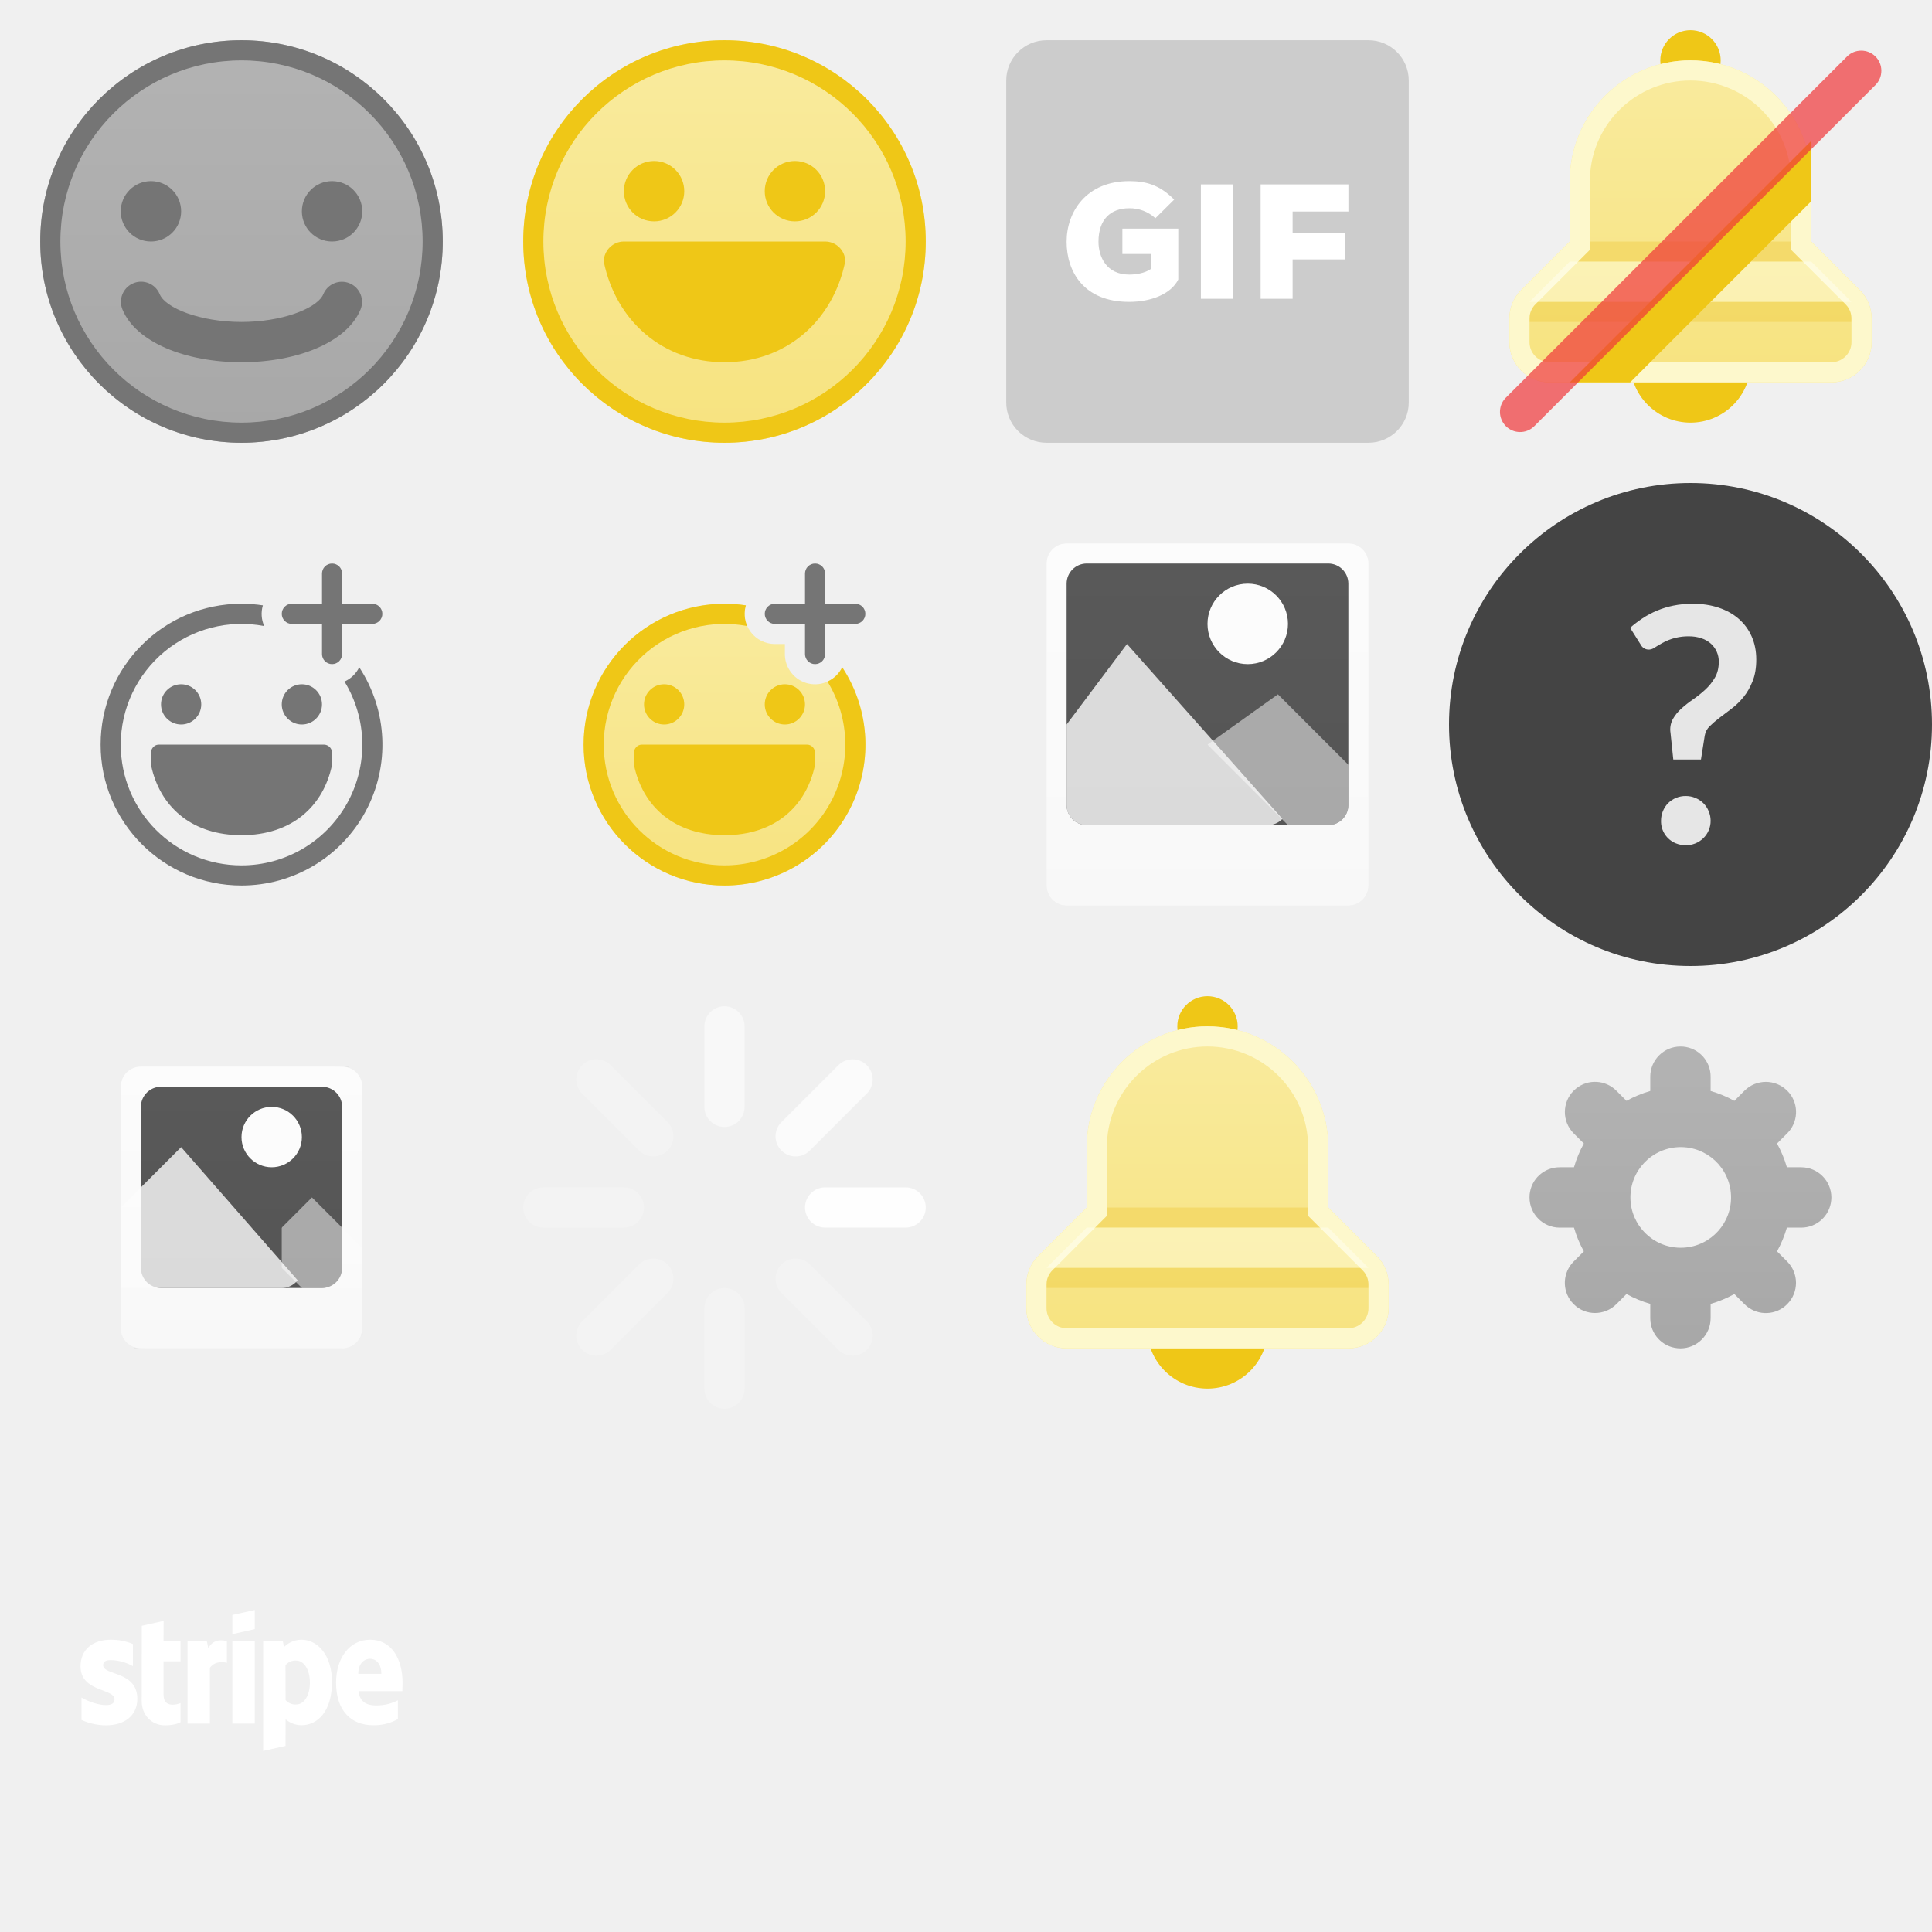
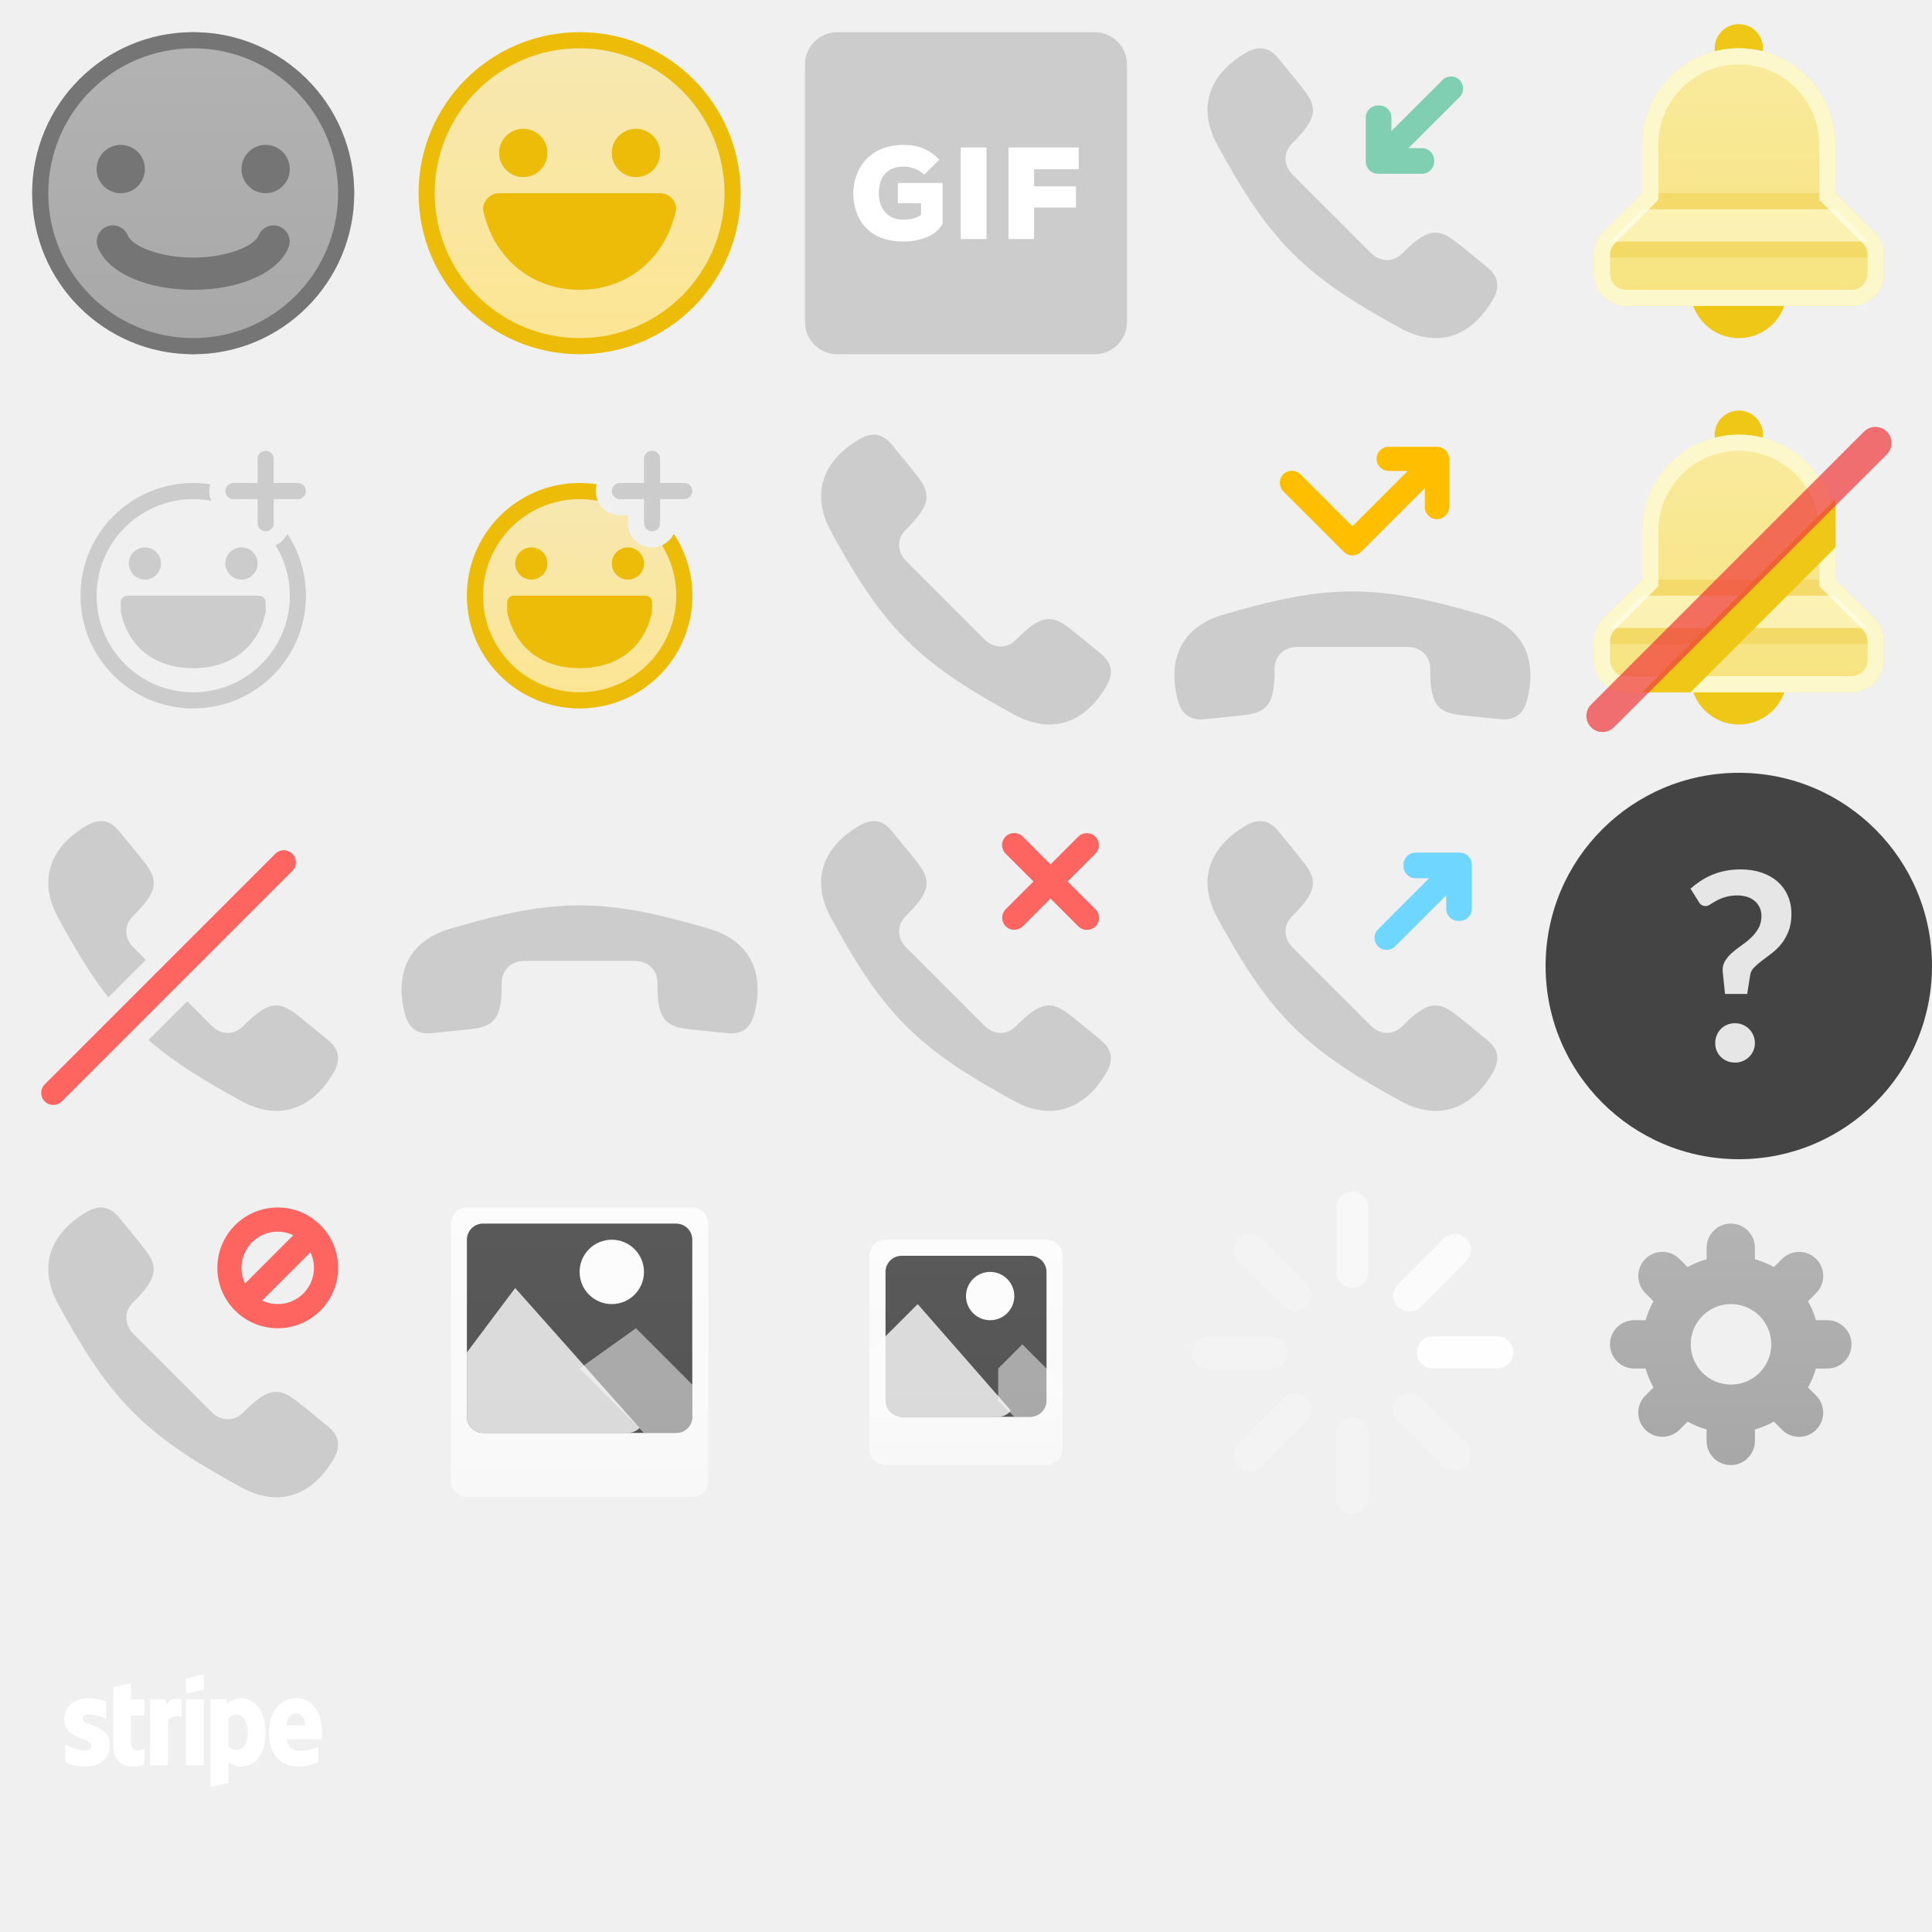
- <svg xmlns="http://www.w3.org/2000/svg" xmlns:xlink="http://www.w3.org/1999/xlink" width="64" height="64" viewBox="0 0 64 64">
+ <svg xmlns="http://www.w3.org/2000/svg" xmlns:xlink="http://www.w3.org/1999/xlink" width="80" height="80" viewBox="0 0 80 80">
  <svg width="16" height="16" viewBox="0 0 16 16" id="icon-emoji">
    <defs>
      <linearGradient x1="50%" y1="0%" x2="50%" y2="96.88%" id="ac">
        <stop stop-color="#B3B3B3" offset="0%" />
        <stop stop-color="#A8A8A8" offset="100%" />
      </linearGradient>
      <path id="aa" d="M0 0h16v16H0z" />
    </defs>
    <g fill="none" fill-rule="evenodd">
      <mask id="ab" fill="#fff">
        <use xlink:href="#aa" />
      </mask>
      <g mask="url(#ab)">
        <path d="M6.667 0a6.665 6.665 0 016.666 6.667 6.665 6.665 0 01-6.666 6.666A6.665 6.665 0 010 6.667 6.665 6.665 0 016.667 0" fill="url(#ac)" transform="translate(1.333 1.333)" />
        <path d="M11.58 9.384c.34.14.503.53.363.87C11.495 11.34 9.849 12 8 12c-1.85 0-3.495-.66-3.943-1.746a.667.667 0 011.2-.578l.033.07c.189.459 1.341.92 2.71.92 1.314 0 2.428-.425 2.683-.865l.027-.055c.14-.34.53-.502.87-.362zM11 6c.553 0 1 .447 1 1 0 .553-.447 1-1 1-.553 0-1-.447-1-1 0-.553.447-1 1-1zM5 6c.553 0 1 .447 1 1 0 .553-.447 1-1 1-.553 0-1-.447-1-1 0-.553.447-1 1-1z" fill="#757575" fill-rule="nonzero" />
        <path d="M8 1.333A6.665 6.665 0 0114.667 8 6.665 6.665 0 018 14.667 6.665 6.665 0 011.333 8 6.665 6.665 0 018 1.333zM8 2C4.685 2 2 4.685 2 8s2.685 6 6 6 6-2.685 6-6-2.685-6-6-6z" fill="#757575" fill-rule="nonzero" />
      </g>
    </g>
  </svg>
  <svg width="16" height="16" viewBox="0 0 16 16" id="icon-emoji-active" x="16">
    <defs>
      <linearGradient x1="50%" y1="0%" x2="50%" y2="97.5%" id="bc">
-         <stop stop-color="#F9EB9E" offset="0%" />
-         <stop stop-color="#F7E380" offset="100%" />
+         <stop stop-color="#F6E8B2" offset="0%" />
+         <stop stop-color="#FCE592" offset="100%" />
      </linearGradient>
      <path id="ba" d="M0 0h16v16H0z" />
    </defs>
    <g fill="none" fill-rule="evenodd">
      <mask id="bb" fill="#fff">
        <use xlink:href="#ba" />
      </mask>
      <g mask="url(#bb)">
        <path d="M6.667 0a6.665 6.665 0 016.666 6.667 6.665 6.665 0 01-6.666 6.666A6.665 6.665 0 010 6.667 6.665 6.665 0 016.667 0" fill="url(#bc)" transform="translate(1.333 1.333)" />
-         <path d="M8 1.333A6.665 6.665 0 0114.667 8 6.665 6.665 0 018 14.667 6.665 6.665 0 011.333 8 6.665 6.665 0 018 1.333zM8 2C4.685 2 2 4.685 2 8s2.685 6 6 6 6-2.685 6-6-2.685-6-6-6z" fill="#EFC717" fill-rule="nonzero" />
-         <path d="M11.332 8c.364 0 .668.295.668.66-.404 1.972-1.955 3.34-4 3.34s-3.596-1.368-4-3.333C4 8.302 4.3 8 4.668 8zm-.999-2.667c.554 0 1 .447 1 1 0 .554-.446 1-1 1-.553 0-1-.446-1-1 0-.553.447-1 1-1zm-4.666 0c.553 0 1 .447 1 1 0 .554-.447 1-1 1-.554 0-1-.446-1-1 0-.553.446-1 1-1z" fill="#EFC717" />
+         <path d="M8 1.333A6.665 6.665 0 0114.667 8 6.665 6.665 0 018 14.667 6.665 6.665 0 011.333 8 6.665 6.665 0 018 1.333zM8 2C4.685 2 2 4.685 2 8s2.685 6 6 6 6-2.685 6-6-2.685-6-6-6z" fill="#ECBC09" fill-rule="nonzero" />
+         <path d="M11.332 8c.364 0 .668.295.668.66-.404 1.972-1.955 3.34-4 3.34s-3.596-1.368-4-3.333C4 8.302 4.3 8 4.668 8zm-.999-2.667c.554 0 1 .447 1 1 0 .554-.446 1-1 1-.553 0-1-.446-1-1 0-.553.447-1 1-1zm-4.666 0c.553 0 1 .447 1 1 0 .554-.447 1-1 1-.554 0-1-.446-1-1 0-.553.446-1 1-1z" fill="#ECBC09" />
      </g>
    </g>
  </svg>
  <svg width="16" height="16" viewBox="0 0 16 16" id="icon-emoji-reactions" y="16">
-     <g fill="none" fill-rule="evenodd">
-       <path d="M8 4c.24 0 .477.018.708.053a.997.997 0 00.044.686A3.999 3.999 0 004 8.667c0 2.21 1.79 4 4 4a3.999 3.999 0 003.412-6.09.994.994 0 00.488-.473 4.665 4.665 0 01-3.9 7.23 4.665 4.665 0 01-4.667-4.667A4.665 4.665 0 018 4zm2.742 4.667a.27.27 0 01.25.209l.008.062v.395c-.283 1.376-1.333 2.334-3 2.334-1.597 0-2.628-.88-2.96-2.164L5 9.333v-.395c0-.122.085-.234.199-.264l.059-.007h5.484zm-.742-2A.666.666 0 1110 8a.666.666 0 110-1.333zm-4 0A.666.666 0 116 8a.666.666 0 110-1.333zm5-4c.184 0 .333.149.333.333v1h1a.333.333 0 010 .667h-1v1a.333.333 0 11-.666 0v-1h-1a.333.333 0 010-.667h1V3c0-.184.149-.333.333-.333z" fill="#757575" fill-rule="nonzero" />
-       <path d="M0 0h16v16H0z" />
+     <defs>
+       <path id="ca" d="M0 0h16v16H0z" />
+     </defs>
+     <g fill="none" fill-rule="evenodd">
+       <mask id="cb" fill="#fff">
+         <use xlink:href="#ca" />
+       </mask>
+       <g mask="url(#cb)" fill="#CCC" fill-rule="nonzero">
+         <path d="M8 4c.24 0 .477.018.708.053a.997.997 0 00.044.686A3.999 3.999 0 004 8.667c0 2.21 1.79 4 4 4a3.999 3.999 0 003.412-6.09.994.994 0 00.488-.473 4.665 4.665 0 01-3.9 7.23 4.665 4.665 0 01-4.667-4.667A4.665 4.665 0 018 4zm2.742 4.667a.27.27 0 01.25.209l.008.062v.395c-.283 1.376-1.333 2.334-3 2.334-1.597 0-2.628-.88-2.96-2.164L5 9.333v-.395c0-.122.085-.234.199-.264l.059-.007h5.484zm-.742-2A.666.666 0 1110 8a.666.666 0 110-1.333zm-4 0A.666.666 0 116 8a.666.666 0 110-1.333zm5-4c.184 0 .333.149.333.333v1h1a.333.333 0 010 .667h-1v1a.333.333 0 11-.666 0v-1h-1a.333.333 0 010-.667h1V3c0-.184.149-.333.333-.333z" />
+       </g>
    </g>
  </svg>
  <svg width="16" height="16" viewBox="0 0 16 16" id="icon-emoji-reactions-active" x="16" y="16">
    <defs>
-       <linearGradient x1="50%" y1=".104%" x2="50%" y2="100%" id="da">
-         <stop stop-color="#F9EB9E" offset="0%" />
-         <stop stop-color="#F7E380" offset="100%" />
-       </linearGradient>
-     </defs>
-     <g fill="none" fill-rule="evenodd">
-       <path d="M4.667 1.333c.24 0 .477.019.708.054a1 1 0 00.958 1.28h.334V3a1 1 0 001.9.437 4.667 4.667 0 11-3.9-2.104z" fill="url(#da)" transform="translate(3.333 2.667)" />
-       <path d="M8 4c.24 0 .477.018.708.053a.997.997 0 00.044.686A3.999 3.999 0 004 8.667c0 2.21 1.79 4 4 4a3.999 3.999 0 003.412-6.09.994.994 0 00.488-.473 4.665 4.665 0 01-3.9 7.23 4.665 4.665 0 01-4.667-4.667A4.665 4.665 0 018 4z" fill="#EFC717" fill-rule="nonzero" />
-       <path d="M11 2.667c.184 0 .333.149.333.333v1h1a.333.333 0 010 .667h-1v1a.333.333 0 11-.666 0v-1h-1a.333.333 0 010-.667h1V3c0-.184.149-.333.333-.333z" fill="#757575" fill-rule="nonzero" />
-       <path d="M10.742 8.667c.133 0 .258.121.258.27v.396c-.283 1.376-1.333 2.334-3 2.334s-2.717-.958-3-2.334v-.395c0-.143.115-.271.258-.271zm-.742-2A.666.666 0 1110 8a.666.666 0 110-1.333zm-4 0A.666.666 0 116 8a.666.666 0 110-1.333z" fill="#EFC717" />
-       <path d="M0 0h16v16H0z" />
+       <linearGradient x1="50%" y1="0%" x2="50%" y2="100%" id="dc">
+         <stop stop-color="#F6E8B2" offset="0%" />
+         <stop stop-color="#FCE592" offset="100%" />
+       </linearGradient>
+       <path id="da" d="M0 0h16v16H0z" />
+     </defs>
+     <g fill="none" fill-rule="evenodd">
+       <mask id="db" fill="#fff">
+         <use xlink:href="#da" />
+       </mask>
+       <g mask="url(#db)">
+         <path d="M4.667 1.333c.24 0 .477.019.708.054a1 1 0 00.958 1.28h.334V3a1 1 0 001.9.437 4.667 4.667 0 11-3.9-2.104z" fill="url(#dc)" transform="translate(3.333 2.667)" />
+         <path d="M8 4c.24 0 .477.018.708.053a.997.997 0 00.044.686A3.999 3.999 0 004 8.667c0 2.21 1.79 4 4 4a3.999 3.999 0 003.412-6.09.994.994 0 00.488-.473 4.665 4.665 0 01-3.9 7.23 4.665 4.665 0 01-4.667-4.667A4.665 4.665 0 018 4z" fill="#ECBC09" fill-rule="nonzero" />
+         <path d="M11 2.667c.184 0 .333.149.333.333v1h1a.333.333 0 010 .667h-1v1a.333.333 0 11-.666 0v-1h-1a.333.333 0 010-.667h1V3c0-.184.149-.333.333-.333z" fill="#CCC" fill-rule="nonzero" />
+         <path d="M10.742 8.667c.133 0 .258.121.258.27v.396c-.283 1.376-1.333 2.334-3 2.334s-2.717-.958-3-2.334v-.395c0-.143.115-.271.258-.271zm-.742-2A.666.666 0 1110 8a.666.666 0 110-1.333zm-4 0A.666.666 0 116 8a.666.666 0 110-1.333z" fill="#ECBC09" />
+       </g>
    </g>
  </svg>
  <svg width="16" height="16" viewBox="0 0 16 16" id="icon-gif-rest" x="32">
    <defs>
      <path id="ea" d="M0 0h16v16H0z" />
      <path d="M6.896 6.612l-.622.617a1.254 1.254 0 00-.867-.33c-.617 0-1.018.368-1.018 1.11 0 .486.255 1.087 1.018 1.087.2 0 .515-.038.731-.195v-.487H5.18v-.839h1.852v1.683c-.239.482-.9.742-1.63.742-1.5 0-2.069-1.001-2.069-1.992 0-.99.65-2.008 2.074-2.008.525 0 .991.108 1.49.612zm1.951 3.285H7.781V6.108h1.066v3.79zm1.973 0H9.76V6.108h2.908v.899H10.82v.709h1.733v.877H10.82v1.304z" id="ec" />
    </defs>
    <g fill="none" fill-rule="evenodd">
      <mask id="eb" fill="#fff">
        <use xlink:href="#ea" />
      </mask>
      <g mask="url(#eb)">
        <path d="M2.667 1.333h10.666c.737 0 1.334.597 1.334 1.334v10.666c0 .737-.597 1.334-1.334 1.334H2.667a1.333 1.333 0 01-1.334-1.334V2.667c0-.737.597-1.334 1.334-1.334z" fill="#CCC" />
        <use fill="#FFF" xlink:href="#ec" />
      </g>
    </g>
  </svg>
-   <svg width="16" height="16" viewBox="0 0 16 16" id="icon-image-zoom-in" x="32" y="16">
-     <defs>
-       <linearGradient x1="50%" y1="0%" x2="50%" y2="100%" id="fc">
+   <svg width="16" height="16" viewBox="0 0 16 16" id="icon-handset" x="32" y="16">
+     <defs>
+       <path id="fa" d="M0 0h16v16H0z" />
+       <path d="M5.518 10.482c-1.305-1.305-2.22-2.857-3.105-4.47-.832-1.522-.382-2.894 1.132-3.802.533-.322.975-.285 1.373.188.187.232.885 1.072 1.065 1.312.57.735.577 1.185-.465 2.213-.435.427-.33.974 0 1.304l3.255 3.255c.33.33.877.435 1.304 0 1.028-1.042 1.478-1.035 2.213-.465.24.18 1.08.878 1.312 1.065.473.398.51.84.188 1.373-.908 1.514-2.28 1.964-3.803 1.132-1.612-.885-3.164-1.8-4.47-3.105z" id="fc" />
+     </defs>
+     <g fill="none" fill-rule="evenodd">
+       <mask id="fb" fill="#fff">
+         <use xlink:href="#fa" />
+       </mask>
+       <g mask="url(#fb)">
+         <use fill="#CCC" xlink:href="#fc" />
+       </g>
+     </g>
+   </svg>
+   <svg width="16" height="16" viewBox="0 0 16 16" id="icon-handset-cancelled" y="32">
+     <defs>
+       <path id="ga" d="M0 0h16v16H0z" />
+     </defs>
+     <g fill="none" fill-rule="evenodd">
+       <mask id="gb" fill="#fff">
+         <use xlink:href="#ga" />
+       </mask>
+       <g mask="url(#gb)" fill-rule="nonzero">
+         <path d="M7.752 9.461l1.02 1.021c.33.33.878.435 1.305 0 .997-1.01 1.45-1.034 2.147-.515l.19.147.589.477.6.491c.472.398.51.84.187 1.373-.908 1.514-2.28 1.964-3.803 1.132-1.36-.747-2.677-1.515-3.84-2.52l1.605-1.606zM4.918 2.398l.75.917.218.27.097.125c.57.735.577 1.185-.465 2.213-.435.427-.33.974 0 1.304l.52.52-1.555 1.556c-.793-1.021-1.439-2.14-2.07-3.29-.832-1.523-.382-2.895 1.132-3.803.533-.322.975-.285 1.373.188z" fill="#CCC" />
+         <path d="M12.107 3.354a.5.5 0 010 .707L2.56 13.607a.5.5 0 11-.707-.708l9.545-9.545a.5.5 0 01.708 0z" fill="#FF6560" />
+       </g>
+     </g>
+   </svg>
+   <svg width="16" height="16" viewBox="0 0 16 16" id="icon-handset-ended" x="16" y="32">
+     <defs>
+       <path id="ha" d="M0 0h16v16H0z" />
+       <path d="M8 5.49c1.628 0 3.178.35 4.733.786l.623.179c1.665.488 2.317 1.776 1.888 3.489-.149.605-.488.89-1.103.838l-1.18-.118-.344-.037-.24-.031-.154-.026c-.742-.146-1.008-.526-.999-1.856.005-.61-.456-.923-.923-.923H5.7c-.467 0-.928.313-.923.923.01 1.33-.257 1.71-.999 1.856l-.154.026-.152.02-.433.048-1.179.118c-.615.053-.954-.233-1.103-.838-.43-1.713.223-3.001 1.888-3.49l.623-.178c1.451-.406 2.898-.74 4.408-.782L8 5.49z" id="hc" />
+     </defs>
+     <g fill="none" fill-rule="evenodd">
+       <mask id="hb" fill="#fff">
+         <use xlink:href="#ha" />
+       </mask>
+       <g mask="url(#hb)">
+         <use fill="#CCC" xlink:href="#hc" />
+       </g>
+     </g>
+   </svg>
+   <svg width="16" height="16" viewBox="0 0 16 16" id="icon-handset-failed" x="32" y="32">
+     <defs>
+       <path id="ia" d="M0 0h16v16H0z" />
+     </defs>
+     <g fill="none" fill-rule="evenodd">
+       <mask id="ib" fill="#fff">
+         <use xlink:href="#ia" />
+       </mask>
+       <g mask="url(#ib)" fill-rule="nonzero">
+         <path d="M12.694 2.605a.5.5 0 01.66.749L12.207 4.5l1.147 1.146a.5.5 0 01-.66.75l-.048-.042L11.5 5.207l-1.146 1.147-.048.041a.5.5 0 01-.66-.749L10.793 4.5 9.646 3.354a.5.5 0 01.66-.75l.048.042L11.5 3.793l1.146-1.147z" fill="#FF6560" />
+         <path d="M5.518 10.482c-1.305-1.305-2.22-2.857-3.105-4.47-.832-1.522-.382-2.894 1.132-3.802.533-.322.975-.285 1.373.188.187.232.885 1.072 1.065 1.312.57.735.577 1.185-.465 2.213-.435.427-.33.974 0 1.304l3.255 3.255c.33.33.877.435 1.304 0 1.028-1.042 1.478-1.035 2.213-.465.24.18 1.08.878 1.312 1.065.473.398.51.84.188 1.373-.908 1.514-2.28 1.964-3.803 1.132-1.612-.885-3.164-1.8-4.47-3.105z" fill="#CCC" />
+       </g>
+     </g>
+   </svg>
+   <svg width="16" height="16" viewBox="0 0 16 16" id="icon-handset-incoming" x="48">
+     <defs>
+       <path id="ja" d="M0 0h16v16H0z" />
+     </defs>
+     <g fill="none" fill-rule="evenodd">
+       <mask id="jb" fill="#fff">
+         <use xlink:href="#ja" />
+       </mask>
+       <g mask="url(#jb)" fill-rule="nonzero">
+         <path d="M9.055 7.194a.5.5 0 01-.5-.5V4.867a.5.5 0 01.5-.5h.061a.5.5 0 01.5.5v.56l2.121-2.12a.5.5 0 01.708.706l-2.122 2.122h.561a.5.5 0 01.5.5v.06a.5.5 0 01-.5.5H9.055z" fill="#81CFB3" />
+         <path d="M5.518 10.482c-1.305-1.305-2.22-2.857-3.105-4.47-.832-1.522-.382-2.894 1.132-3.802.533-.322.975-.285 1.373.188.187.232.885 1.072 1.065 1.312.57.735.577 1.185-.465 2.213-.435.427-.33.974 0 1.304l3.255 3.255c.33.33.877.435 1.304 0 1.028-1.042 1.478-1.035 2.213-.465.24.18 1.08.878 1.312 1.065.473.398.51.84.188 1.373-.908 1.514-2.28 1.964-3.803 1.132-1.612-.885-3.164-1.8-4.47-3.105z" fill="#CCC" />
+       </g>
+     </g>
+   </svg>
+   <svg width="16" height="16" viewBox="0 0 16 16" id="icon-handset-missed" x="48" y="16">
+     <defs>
+       <path id="ka" d="M0 0h16v16H0z" />
+     </defs>
+     <g fill="none" fill-rule="evenodd">
+       <mask id="kb" fill="#fff">
+         <use xlink:href="#ka" />
+       </mask>
+       <g mask="url(#kb)">
+         <path d="M8 8.49c1.628 0 3.178.35 4.733.786l.623.179c1.665.488 2.317 1.776 1.888 3.489-.149.605-.488.89-1.103.838l-1.18-.118-.344-.037-.24-.031-.154-.026c-.742-.146-1.008-.526-.999-1.856.005-.61-.456-.923-.923-.923H5.7c-.467 0-.928.313-.923.923.01 1.33-.257 1.71-.999 1.856l-.154.026-.152.02-.433.048-1.179.118c-.615.053-.954-.233-1.103-.838-.43-1.713.223-3.001 1.888-3.49l.623-.178c1.451-.406 2.898-.74 4.408-.782L8 8.49z" fill="#CCC" />
+         <path d="M9.5 2.5h2l.038.001.062.01.056.014.056.022.048.026.049.033.045.04a.505.505 0 01.048.056l.036.056.026.056.018.053.015.074L12 3v2a.5.5 0 11-1 0v-.793L8.354 6.854a.5.5 0 01-.66.041l-.048-.041-2.5-2.5a.5.5 0 01.66-.75l.048.042L8 5.793 10.292 3.5H9.5a.5.5 0 010-1z" fill="#FFBE00" />
+       </g>
+     </g>
+   </svg>
+   <svg width="16" height="16" viewBox="0 0 16 16" id="icon-handset-outgoing" x="48" y="32">
+     <defs>
+       <path id="la" d="M0 0h16v16H0z" />
+     </defs>
+     <g fill="none" fill-rule="evenodd">
+       <mask id="lb" fill="#fff">
+         <use xlink:href="#la" />
+       </mask>
+       <g mask="url(#lb)" fill-rule="nonzero">
+         <path d="M12.945 3.805a.5.5 0 00-.5-.5h-1.829a.5.5 0 00-.5.5v.061a.5.5 0 00.5.5h.56l-2.12 2.121a.5.5 0 00.707.707l2.12-2.12v.56a.5.5 0 00.5.5h.062a.5.5 0 00.5-.5v-1.83z" fill="#6FD7FF" />
+         <path d="M5.518 10.482c-1.305-1.305-2.22-2.857-3.105-4.47-.832-1.522-.382-2.894 1.132-3.802.533-.322.975-.285 1.373.188.187.232.885 1.072 1.065 1.312.57.735.577 1.185-.465 2.213-.435.427-.33.974 0 1.304l3.255 3.255c.33.33.877.435 1.304 0 1.028-1.042 1.478-1.035 2.213-.465.24.18 1.08.878 1.312 1.065.473.398.51.84.188 1.373-.908 1.514-2.28 1.964-3.803 1.132-1.612-.885-3.164-1.8-4.47-3.105z" fill="#CCC" />
+       </g>
+     </g>
+   </svg>
+   <svg width="16" height="16" viewBox="0 0 16 16" id="icon-handset-rejected" y="48">
+     <defs>
+       <path id="ma" d="M0 0h16v16H0z" />
+     </defs>
+     <g fill="none" fill-rule="evenodd">
+       <mask id="mb" fill="#fff">
+         <use xlink:href="#ma" />
+       </mask>
+       <g mask="url(#mb)" fill-rule="nonzero">
+         <path d="M11.5 2a2.5 2.5 0 110 5 2.5 2.5 0 010-5zm1.354 1.853l-2 2a1.5 1.5 0 002-2zM11.5 3a1.5 1.5 0 00-1.354 2.147l2-2A1.494 1.494 0 0011.5 3z" fill="#FF6560" />
+         <path d="M5.518 10.482c-1.305-1.305-2.22-2.857-3.105-4.47-.832-1.522-.382-2.894 1.132-3.802.533-.322.975-.285 1.373.188.187.232.885 1.072 1.065 1.312.57.735.577 1.185-.465 2.213-.435.427-.33.974 0 1.304l3.255 3.255c.33.33.877.435 1.304 0 1.028-1.042 1.478-1.035 2.213-.465.24.18 1.08.878 1.312 1.065.473.398.51.84.188 1.373-.908 1.514-2.28 1.964-3.803 1.132-1.612-.885-3.164-1.8-4.47-3.105z" fill="#CCC" />
+       </g>
+     </g>
+   </svg>
+   <svg width="16" height="16" viewBox="0 0 16 16" id="icon-image-zoom-in" x="16" y="48">
+     <defs>
+       <linearGradient x1="50%" y1="0%" x2="50%" y2="100%" id="nc">
        <stop stop-color="#FFF" offset="0%" />
        <stop stop-color="#FAFAFA" offset="100%" />
      </linearGradient>
-       <linearGradient x1="50%" y1="0%" x2="50%" y2="97.5%" id="fe">
+       <linearGradient x1="50%" y1="0%" x2="50%" y2="97.5%" id="ne">
        <stop stop-color="#333" offset="0%" />
        <stop stop-color="#2F2F2F" offset="100%" />
      </linearGradient>
-       <path id="fa" d="M0 0h16v16H0z" />
-       <path d="M.667 0h8c.368 0 .666.298.666.667V8a.667.667 0 01-.666.667h-8A.667.667 0 010 8V.667C0 .298.298 0 .667 0z" id="fd" />
-     </defs>
-     <g fill="none" fill-rule="evenodd">
-       <mask id="fb" fill="#fff">
-         <use xlink:href="#fa" />
-       </mask>
-       <g mask="url(#fb)" opacity=".8">
+       <path id="na" d="M0 0h16v16H0z" />
+       <path d="M.667 0h8c.368 0 .666.298.666.667V8a.667.667 0 01-.666.667h-8A.667.667 0 010 8V.667C0 .298.298 0 .667 0z" id="nd" />
+     </defs>
+     <g fill="none" fill-rule="evenodd">
+       <mask id="nb" fill="#fff">
+         <use xlink:href="#na" />
+       </mask>
+       <g mask="url(#nb)" opacity=".8">
        <path d="M12.667 2c.368 0 .666.298.666.667v10.666a.667.667 0 01-.666.667H3.333a.667.667 0 01-.666-.667V2.667c0-.369.298-.667.666-.667h9.334zm0 .333H3.333c-.163 0-.3.118-.328.274L3 2.667v10.666c0 .164.118.3.273.328l.06.006h9.334c.163 0 .3-.118.328-.274l.005-.06V2.667c0-.164-.118-.3-.273-.328l-.06-.006z" fill-opacity=".05" fill="#000" fill-rule="nonzero" />
-         <path d="M.667 0H10c.368 0 .667.298.667.667v10.666A.667.667 0 0110 12H.667A.667.667 0 010 11.333V.667C0 .298.298 0 .667 0z" fill="url(#fc)" transform="translate(2.667 2)" />
+         <path d="M.667 0H10c.368 0 .667.298.667.667v10.666A.667.667 0 0110 12H.667A.667.667 0 010 11.333V.667C0 .298.298 0 .667 0z" fill="url(#nc)" transform="translate(2.667 2)" />
        <g transform="translate(3.333 2.667)">
-           <mask id="ff" fill="#fff">
-             <use xlink:href="#fd" />
+           <mask id="nf" fill="#fff">
+             <use xlink:href="#nd" />
          </mask>
-           <use fill="url(#fe)" xlink:href="#fd" />
-           <path d="M4.667 6.667L7 4.333 9.333 6 6.667 8.667H5.333A.667.667 0 014.667 8V6.667z" fill-opacity=".5" fill="#FFF" mask="url(#ff)" transform="matrix(-1 0 0 1 14 0)" />
-           <path d="M5.333 2.667l2 2.666V8a.667.667 0 01-.666.667H0l5.333-6z" fill-opacity=".8" fill="#FFF" mask="url(#ff)" transform="matrix(-1 0 0 1 7.333 0)" />
-           <circle fill="#FFF" mask="url(#ff)" cx="6" cy="2" r="1.333" />
+           <use fill="url(#ne)" xlink:href="#nd" />
+           <path d="M4.667 6.667L7 4.333 9.333 6 6.667 8.667H5.333A.667.667 0 014.667 8V6.667z" fill-opacity=".5" fill="#FFF" mask="url(#nf)" transform="matrix(-1 0 0 1 14 0)" />
+           <path d="M5.333 2.667l2 2.666V8a.667.667 0 01-.666.667H0l5.333-6z" fill-opacity=".8" fill="#FFF" mask="url(#nf)" transform="matrix(-1 0 0 1 7.333 0)" />
+           <circle fill="#FFF" mask="url(#nf)" cx="6" cy="2" r="1.333" />
        </g>
      </g>
    </g>
  </svg>
-   <svg width="16" height="16" viewBox="0 0 16 16" id="icon-image-zoom-out" y="32">
-     <defs>
-       <linearGradient x1="50%" y1="0%" x2="50%" y2="100%" id="gc">
+   <svg width="16" height="16" viewBox="0 0 16 16" id="icon-image-zoom-out" x="32" y="48">
+     <defs>
+       <linearGradient x1="50%" y1="0%" x2="50%" y2="100%" id="oc">
        <stop stop-color="#FFF" offset="0%" />
        <stop stop-color="#FAFAFA" offset="100%" />
      </linearGradient>
-       <linearGradient x1="50%" y1="0%" x2="50%" y2="97.5%" id="ge">
+       <linearGradient x1="50%" y1="0%" x2="50%" y2="97.5%" id="oe">
        <stop stop-color="#333" offset="0%" />
        <stop stop-color="#2F2F2F" offset="100%" />
      </linearGradient>
-       <path id="ga" d="M0 0h16v16H0z" />
-       <path d="M.667 0H6c.368 0 .667.298.667.667V6A.667.667 0 016 6.667H.667A.667.667 0 010 6V.667C0 .298.298 0 .667 0z" id="gd" />
-     </defs>
-     <g fill="none" fill-rule="evenodd">
-       <mask id="gb" fill="#fff">
-         <use xlink:href="#ga" />
-       </mask>
-       <g mask="url(#gb)" opacity=".8">
-         <path d="M7.333.25l.417 8.417-7.083.416L.25.667 7.333.25z" stroke-opacity=".05" stroke="#000" stroke-width=".5" fill="url(#gc)" transform="translate(4 3.333)" />
-         <path d="M.667 0h6.666C7.702 0 8 .298 8 .667v8a.667.667 0 01-.667.666H.667A.667.667 0 010 8.667v-8C0 .298.298 0 .667 0z" fill="url(#gc)" transform="translate(4 3.333)" />
+       <path id="oa" d="M0 0h16v16H0z" />
+       <path d="M.667 0H6c.368 0 .667.298.667.667V6A.667.667 0 016 6.667H.667A.667.667 0 010 6V.667C0 .298.298 0 .667 0z" id="od" />
+     </defs>
+     <g fill="none" fill-rule="evenodd">
+       <mask id="ob" fill="#fff">
+         <use xlink:href="#oa" />
+       </mask>
+       <g mask="url(#ob)" opacity=".8">
+         <path d="M7.333.25l.417 8.417-7.083.416L.25.667 7.333.25z" stroke-opacity=".05" stroke="#000" stroke-width=".5" fill="url(#oc)" transform="translate(4 3.333)" />
+         <path d="M.667 0h6.666C7.702 0 8 .298 8 .667v8a.667.667 0 01-.667.666H.667A.667.667 0 010 8.667v-8C0 .298.298 0 .667 0z" fill="url(#oc)" transform="translate(4 3.333)" />
        <g transform="translate(4.667 4)">
-           <mask id="gf" fill="#fff">
-             <use xlink:href="#gd" />
+           <mask id="of" fill="#fff">
+             <use xlink:href="#od" />
          </mask>
-           <use fill="url(#ge)" xlink:href="#gd" />
-           <path d="M4 5.333l1.667-1.666 1.666 1.666-2 2h-.666A.667.667 0 014 6.667V5.333z" fill-opacity=".5" fill="#FFF" mask="url(#gf)" transform="matrix(-1 0 0 1 11.333 0)" />
-           <path d="M4 2l2 2v2.667a.667.667 0 01-.667.666h-6L4 2z" fill-opacity=".8" fill="#FFF" mask="url(#gf)" transform="matrix(-1 0 0 1 5.333 0)" />
-           <circle fill="#FFF" mask="url(#gf)" cx="4.333" cy="1.667" r="1" />
+           <use fill="url(#oe)" xlink:href="#od" />
+           <path d="M4 5.333l1.667-1.666 1.666 1.666-2 2h-.666A.667.667 0 014 6.667V5.333z" fill-opacity=".5" fill="#FFF" mask="url(#of)" transform="matrix(-1 0 0 1 11.333 0)" />
+           <path d="M4 2l2 2v2.667a.667.667 0 01-.667.666h-6L4 2z" fill-opacity=".8" fill="#FFF" mask="url(#of)" transform="matrix(-1 0 0 1 5.333 0)" />
+           <circle fill="#FFF" mask="url(#of)" cx="4.333" cy="1.667" r="1" />
        </g>
      </g>
    </g>
  </svg>
-   <svg width="16" height="16" viewBox="0 0 16 16" id="icon-loading-spinner" x="16" y="32">
-     <defs>
-       <path id="ha" d="M0 0h16v16H0z" />
-     </defs>
-     <g fill="none" fill-rule="evenodd">
-       <mask id="hb" fill="#fff">
-         <use xlink:href="#ha" />
-       </mask>
-       <g mask="url(#hb)" fill="#FFF">
+   <svg width="16" height="16" viewBox="0 0 16 16" id="icon-loading-spinner" x="48" y="48">
+     <defs>
+       <path id="pa" d="M0 0h16v16H0z" />
+     </defs>
+     <g fill="none" fill-rule="evenodd">
+       <mask id="pb" fill="#fff">
+         <use xlink:href="#pa" />
+       </mask>
+       <g mask="url(#pb)" fill="#FFF">
        <rect fill-opacity=".5" x="7.333" y="1.333" width="1.333" height="4" rx=".667" />
        <rect fill-opacity=".7" transform="rotate(45 11.3 4.7)" x="10.633" y="2.7" width="1.333" height="4" rx=".667" />
        <rect fill-opacity=".9" transform="rotate(90 12.667 8)" x="12" y="6" width="1.333" height="4" rx=".667" />
        <rect fill-opacity=".2" transform="rotate(135 11.3 11.3)" x="10.633" y="9.3" width="1.333" height="4" rx=".667" />
        <rect fill-opacity=".2" transform="rotate(180 8 12.667)" x="7.333" y="10.667" width="1.333" height="4" rx=".667" />
        <rect fill-opacity=".2" transform="rotate(-135 4.7 11.3)" x="4.034" y="9.3" width="1.333" height="4" rx=".667" />
        <rect fill-opacity=".2" transform="rotate(-90 3.333 8)" x="2.667" y="6" width="1.333" height="4" rx=".667" />
        <rect fill-opacity=".2" transform="rotate(-45 4.7 4.7)" x="4.034" y="2.7" width="1.333" height="4" rx=".667" />
      </g>
    </g>
  </svg>
-   <svg width="16" height="16" viewBox="0 0 16 16" id="icon-notifications" x="32" y="32">
-     <defs>
-       <linearGradient x1="50%" y1="0%" x2="50%" y2="97.5%" id="ia">
+   <svg width="16" height="16" viewBox="0 0 16 16" id="icon-notifications" x="64">
+     <defs>
+       <linearGradient x1="50%" y1="0%" x2="50%" y2="97.5%" id="qa">
        <stop stop-color="#F9EB9E" offset="0%" />
        <stop stop-color="#F7E380" offset="100%" />
      </linearGradient>
    </defs>
    <g fill="none" fill-rule="evenodd">
      <g transform="translate(2 1.333)" fill-rule="nonzero">
        <circle fill="#EFC717" cx="6" cy="10.667" r="2" />
        <circle fill="#EFC717" cx="6" cy=".667" r="1" />
-         <path d="M.39 8.276L2 6.666v-2a4 4 0 118 0v2l1.61 1.61c.25.25.39.59.39.943V10c0 .736-.597 1.333-1.333 1.333H1.333A1.333 1.333 0 010 10v-.781c0-.354.14-.693.39-.943z" fill="url(#ia)" />
+         <path d="M.39 8.276L2 6.666v-2a4 4 0 118 0v2l1.61 1.61c.25.25.39.59.39.943V10c0 .736-.597 1.333-1.333 1.333H1.333A1.333 1.333 0 010 10v-.781c0-.354.14-.693.39-.943z" fill="url(#qa)" />
        <path fill-opacity=".3" fill="#EBC01E" d="M2 6.667h8v.666H2zM.667 8.667h10.666v.666H.667z" />
        <path d="M6 .667a4 4 0 014 4v2l1.61 1.61c.25.25.39.588.39.942V10c0 .736-.597 1.333-1.333 1.333H1.333A1.333 1.333 0 010 10v-.781c0-.354.14-.693.39-.943L2 6.666v-2a4 4 0 014-4zm0 .666a3.333 3.333 0 00-3.33 3.19l-.003.144v2.276L.862 8.748a.667.667 0 00-.19.383l-.005.088V10c0 .342.257.624.589.662l.077.005h9.334a.667.667 0 00.662-.59l.004-.077v-.781a.667.667 0 00-.137-.405l-.058-.066-1.805-1.805V4.667A3.333 3.333 0 006 1.333z" fill="#FDF8CC" />
        <path fill-opacity=".5" fill="#FCF3B8" style="mix-blend-mode:screen" d="M.667 8.667L2 7.333h8l1.333 1.334z" />
      </g>
      <path d="M0 0h16v16H0z" />
    </g>
  </svg>
-   <svg width="16" height="16" viewBox="0 0 16 16" id="icon-notifications-muted" x="48">
-     <defs>
-       <linearGradient x1="50%" y1="0%" x2="50%" y2="97.5%" id="ja">
+   <svg width="16" height="16" viewBox="0 0 16 16" id="icon-notifications-muted" x="64" y="16">
+     <defs>
+       <linearGradient x1="50%" y1="0%" x2="50%" y2="97.5%" id="ra">
        <stop stop-color="#F9EB9E" offset="0%" />
        <stop stop-color="#F7E380" offset="100%" />
      </linearGradient>
    </defs>
    <g fill="none" fill-rule="evenodd">
      <g fill-rule="nonzero">
        <g transform="translate(2 1.333)">
          <circle fill="#EFC717" cx="6" cy="10.667" r="2" />
          <circle fill="#EFC717" cx="6" cy=".667" r="1" />
-           <path d="M.39 8.276L2 6.666v-2a4 4 0 118 0v2l1.61 1.61c.25.25.39.59.39.943V10c0 .736-.597 1.333-1.333 1.333H1.333A1.333 1.333 0 010 10v-.781c0-.354.14-.693.39-.943z" fill="url(#ja)" />
+           <path d="M.39 8.276L2 6.666v-2a4 4 0 118 0v2l1.61 1.61c.25.25.39.59.39.943V10c0 .736-.597 1.333-1.333 1.333H1.333A1.333 1.333 0 010 10v-.781c0-.354.14-.693.39-.943z" fill="url(#ra)" />
          <path fill-opacity=".3" fill="#EBC01E" d="M.667 8.667h10.666v.666H.667zM2 6.667h8v.666H2z" />
          <path d="M6 .667a4 4 0 014 4v2l1.61 1.61c.25.25.39.588.39.942V10c0 .736-.597 1.333-1.333 1.333H1.333A1.333 1.333 0 010 10v-.781c0-.354.14-.693.39-.943L2 6.666v-2a4 4 0 014-4zm0 .666a3.333 3.333 0 00-3.33 3.19l-.003.144v2.276L.862 8.748a.667.667 0 00-.19.383l-.005.088V10c0 .342.257.624.589.662l.077.005h9.334a.667.667 0 00.662-.59l.004-.077v-.781a.667.667 0 00-.137-.405l-.058-.066-1.805-1.805V4.667A3.333 3.333 0 006 1.333z" fill="#FDF8CC" />
          <path fill-opacity=".5" fill="#FCF3B8" style="mix-blend-mode:screen" d="M.667 8.667L2 7.333h8l1.333 1.334z" />
        </g>
        <path fill="#EFC717" d="M4 12.667h2l6-6v-2z" />
        <path d="M14.128 1.872c.26.26.26.682 0 .943L2.815 14.128a.667.667 0 01-.943-.943L13.185 1.872c.26-.26.683-.26.943 0z" fill-opacity=".7" fill="#F0373A" />
      </g>
      <path d="M0 0h16v16H0z" />
    </g>
  </svg>
-   <svg width="16" height="16" viewBox="0 0 16 16" id="icon-question-grey" x="48" y="16">
+   <svg width="16" height="16" viewBox="0 0 16 16" id="icon-question-grey" x="64" y="32">
    <g fill="none" fill-rule="evenodd">
      <g>
        <circle fill="#444" cx="8" cy="8" r="8" />
        <path d="M6 4.797c.123-.109.257-.212.404-.31a2.898 2.898 0 011.027-.425C7.63 4.021 7.845 4 8.076 4c.314 0 .6.043.859.13.258.087.48.21.664.371.184.161.327.355.428.583.101.228.152.482.152.764 0 .275-.04.512-.12.713-.079.2-.178.375-.297.523-.12.148-.25.276-.393.385l-.404.306a3.17 3.17 0 00-.328.282.557.557 0 00-.165.312l-.125.79H7.43l-.092-.883a.718.718 0 01.073-.447 1.36 1.36 0 01.282-.352c.117-.107.248-.21.393-.309.144-.1.28-.208.406-.325.127-.118.232-.25.317-.396.085-.146.128-.32.128-.523a.79.79 0 00-.276-.615.911.911 0 00-.312-.17 1.253 1.253 0 00-.393-.06 1.75 1.75 0 00-.887.22c-.099.055-.183.106-.252.15a.346.346 0 01-.184.069.296.296 0 01-.282-.163L6 4.797zm1.024 6.39a.834.834 0 01.233-.58.82.82 0 01.586-.238c.115 0 .223.021.322.065a.798.798 0 01.436.434.803.803 0 01.066.319.797.797 0 01-.242.58.823.823 0 01-.582.233.848.848 0 01-.325-.062.785.785 0 01-.494-.751z" fill="#E6E6E6" fill-rule="nonzero" />
      </g>
      <path d="M0 0h16v16H0z" />
    </g>
  </svg>
-   <svg width="16" height="16" viewBox="0 0 16 16" id="icon-settings" x="48" y="32">
-     <defs>
-       <linearGradient x1="50%" y1="96.654%" x2="50%" y2="0%" id="la">
+   <svg width="16" height="16" viewBox="0 0 16 16" id="icon-settings" x="64" y="48">
+     <defs>
+       <linearGradient x1="50%" y1="96.654%" x2="50%" y2="0%" id="ta">
        <stop stop-color="#A8A8A8" offset="0%" />
        <stop stop-color="#B3B3B3" offset="100%" />
      </linearGradient>
    </defs>
    <g fill="none" fill-rule="evenodd">
-       <path d="M7.667 9.333a1.667 1.667 0 11.11-.003l-.11.003zm5-1.666c0-.553-.45-1-1-1h-.474a3.79 3.79 0 00-.326-.787l.336-.336a.998.998 0 00.07-1.338l-.07-.076a1.002 1.002 0 00-1.414 0l-.336.337a3.79 3.79 0 00-.786-.327v-.474a.997.997 0 00-.903-.995l-.097-.004c-.553 0-1 .45-1 .999v.474c-.277.08-.54.19-.787.327l-.336-.336a.998.998 0 00-1.338-.07l-.076.069a1.002 1.002 0 000 1.414l.337.336a3.79 3.79 0 00-.327.787h-.474a.997.997 0 00-.995.903l-.004.097c0 .552.45 1 .999 1h.474c.08.276.19.54.327.786l-.336.336a.998.998 0 00-.07 1.338l.069.076c.39.39 1.025.388 1.414 0l.336-.336c.247.136.51.246.787.326v.475c0 .519.393.946.903.994l.097.005c.552 0 1-.45 1-1v-.474c.276-.08.54-.19.786-.326l.336.336a.998.998 0 001.338.07l.076-.07c.39-.39.389-1.025 0-1.414l-.336-.336a3.79 3.79 0 00.326-.786h.475c.519 0 .946-.394.994-.903l.005-.097z" fill="url(#la)" />
-       <path d="M0 0h16v16H0z" />
-     </g>
-   </svg>
-   <svg width="16" height="16" viewBox="0 0 16 16" id="icon-stripe" y="48">
+       <path d="M7.667 9.333a1.667 1.667 0 11.11-.003l-.11.003zm5-1.666c0-.553-.45-1-1-1h-.474a3.79 3.79 0 00-.326-.787l.336-.336a.998.998 0 00.07-1.338l-.07-.076a1.002 1.002 0 00-1.414 0l-.336.337a3.79 3.79 0 00-.786-.327v-.474a.997.997 0 00-.903-.995l-.097-.004c-.553 0-1 .45-1 .999v.474c-.277.08-.54.19-.787.327l-.336-.336a.998.998 0 00-1.338-.07l-.076.069a1.002 1.002 0 000 1.414l.337.336a3.79 3.79 0 00-.327.787h-.474a.997.997 0 00-.995.903l-.004.097c0 .552.45 1 .999 1h.474c.08.276.19.54.327.786l-.336.336a.998.998 0 00-.07 1.338l.069.076c.39.39 1.025.388 1.414 0l.336-.336c.247.136.51.246.787.326v.475c0 .519.393.946.903.994l.097.005c.552 0 1-.45 1-1v-.474c.276-.08.54-.19.786-.326l.336.336a.998.998 0 001.338.07l.076-.07c.39-.39.389-1.025 0-1.414l-.336-.336a3.79 3.79 0 00.326-.786h.475c.519 0 .946-.394.994-.903l.005-.097z" fill="url(#ta)" />
+       <path d="M0 0h16v16H0z" />
+     </g>
+   </svg>
+   <svg width="16" height="16" viewBox="0 0 16 16" id="icon-stripe" y="64">
    <g fill="none" fill-rule="evenodd">
      <path d="M0 0h16v16H0z" />
      <path d="M9.988 6.318c.519 0 1.008.492 1.01 1.395 0 .988-.482 1.437-1.013 1.437a.811.811 0 01-.524-.197l-.003.882-.741.165V6.368h.652l.038.193c.104-.1.29-.243.581-.243zM5.42 5.695l-.003.676h.563v.663h-.563V8.14c0 .461.468.318.563.277v.633c-.098.056-.275.103-.518.103-.439 0-.768-.34-.768-.801l.003-2.495.723-.162zm-1.75.623c.245 0 .488.04.734.143v.732c-.225-.128-.51-.2-.735-.2-.157 0-.252.047-.252.169 0 .349 1.13.184 1.132 1.112 0 .558-.424.879-1.04.879-.255 0-.533-.053-.809-.178v-.741c.25.143.563.249.81.249.165 0 .284-.047.284-.19 0-.37-1.126-.234-1.126-1.094 0-.551.4-.881 1.001-.881zm8.595 0c.702 0 1.07.629 1.07 1.427 0 .074-.007.236-.007.277H11.88c.032.367.287.473.574.473.294 0 .525-.065.726-.171v.623a1.588 1.588 0 01-.82.203c-.723 0-1.227-.474-1.227-1.412 0-.791.427-1.42 1.132-1.42zM8.44 6.37v2.726h-.743V6.37h.743zm-1.54.23c.175-.336.521-.268.616-.23v.716c-.092-.034-.388-.078-.563.162v1.848h-.74V6.37h.64zm2.91.408a.431.431 0 00-.353.153l.003 1.156a.433.433 0 00.35.146c.272 0 .456-.311.456-.729 0-.408-.187-.726-.457-.726zm2.45-.059c-.187 0-.391.147-.391.499h.764c0-.352-.193-.499-.373-.499zM8.44 5.333v.633l-.743.168v-.636l.743-.165z" fill="#FFF" />
    </g>
  </svg>
</svg>
